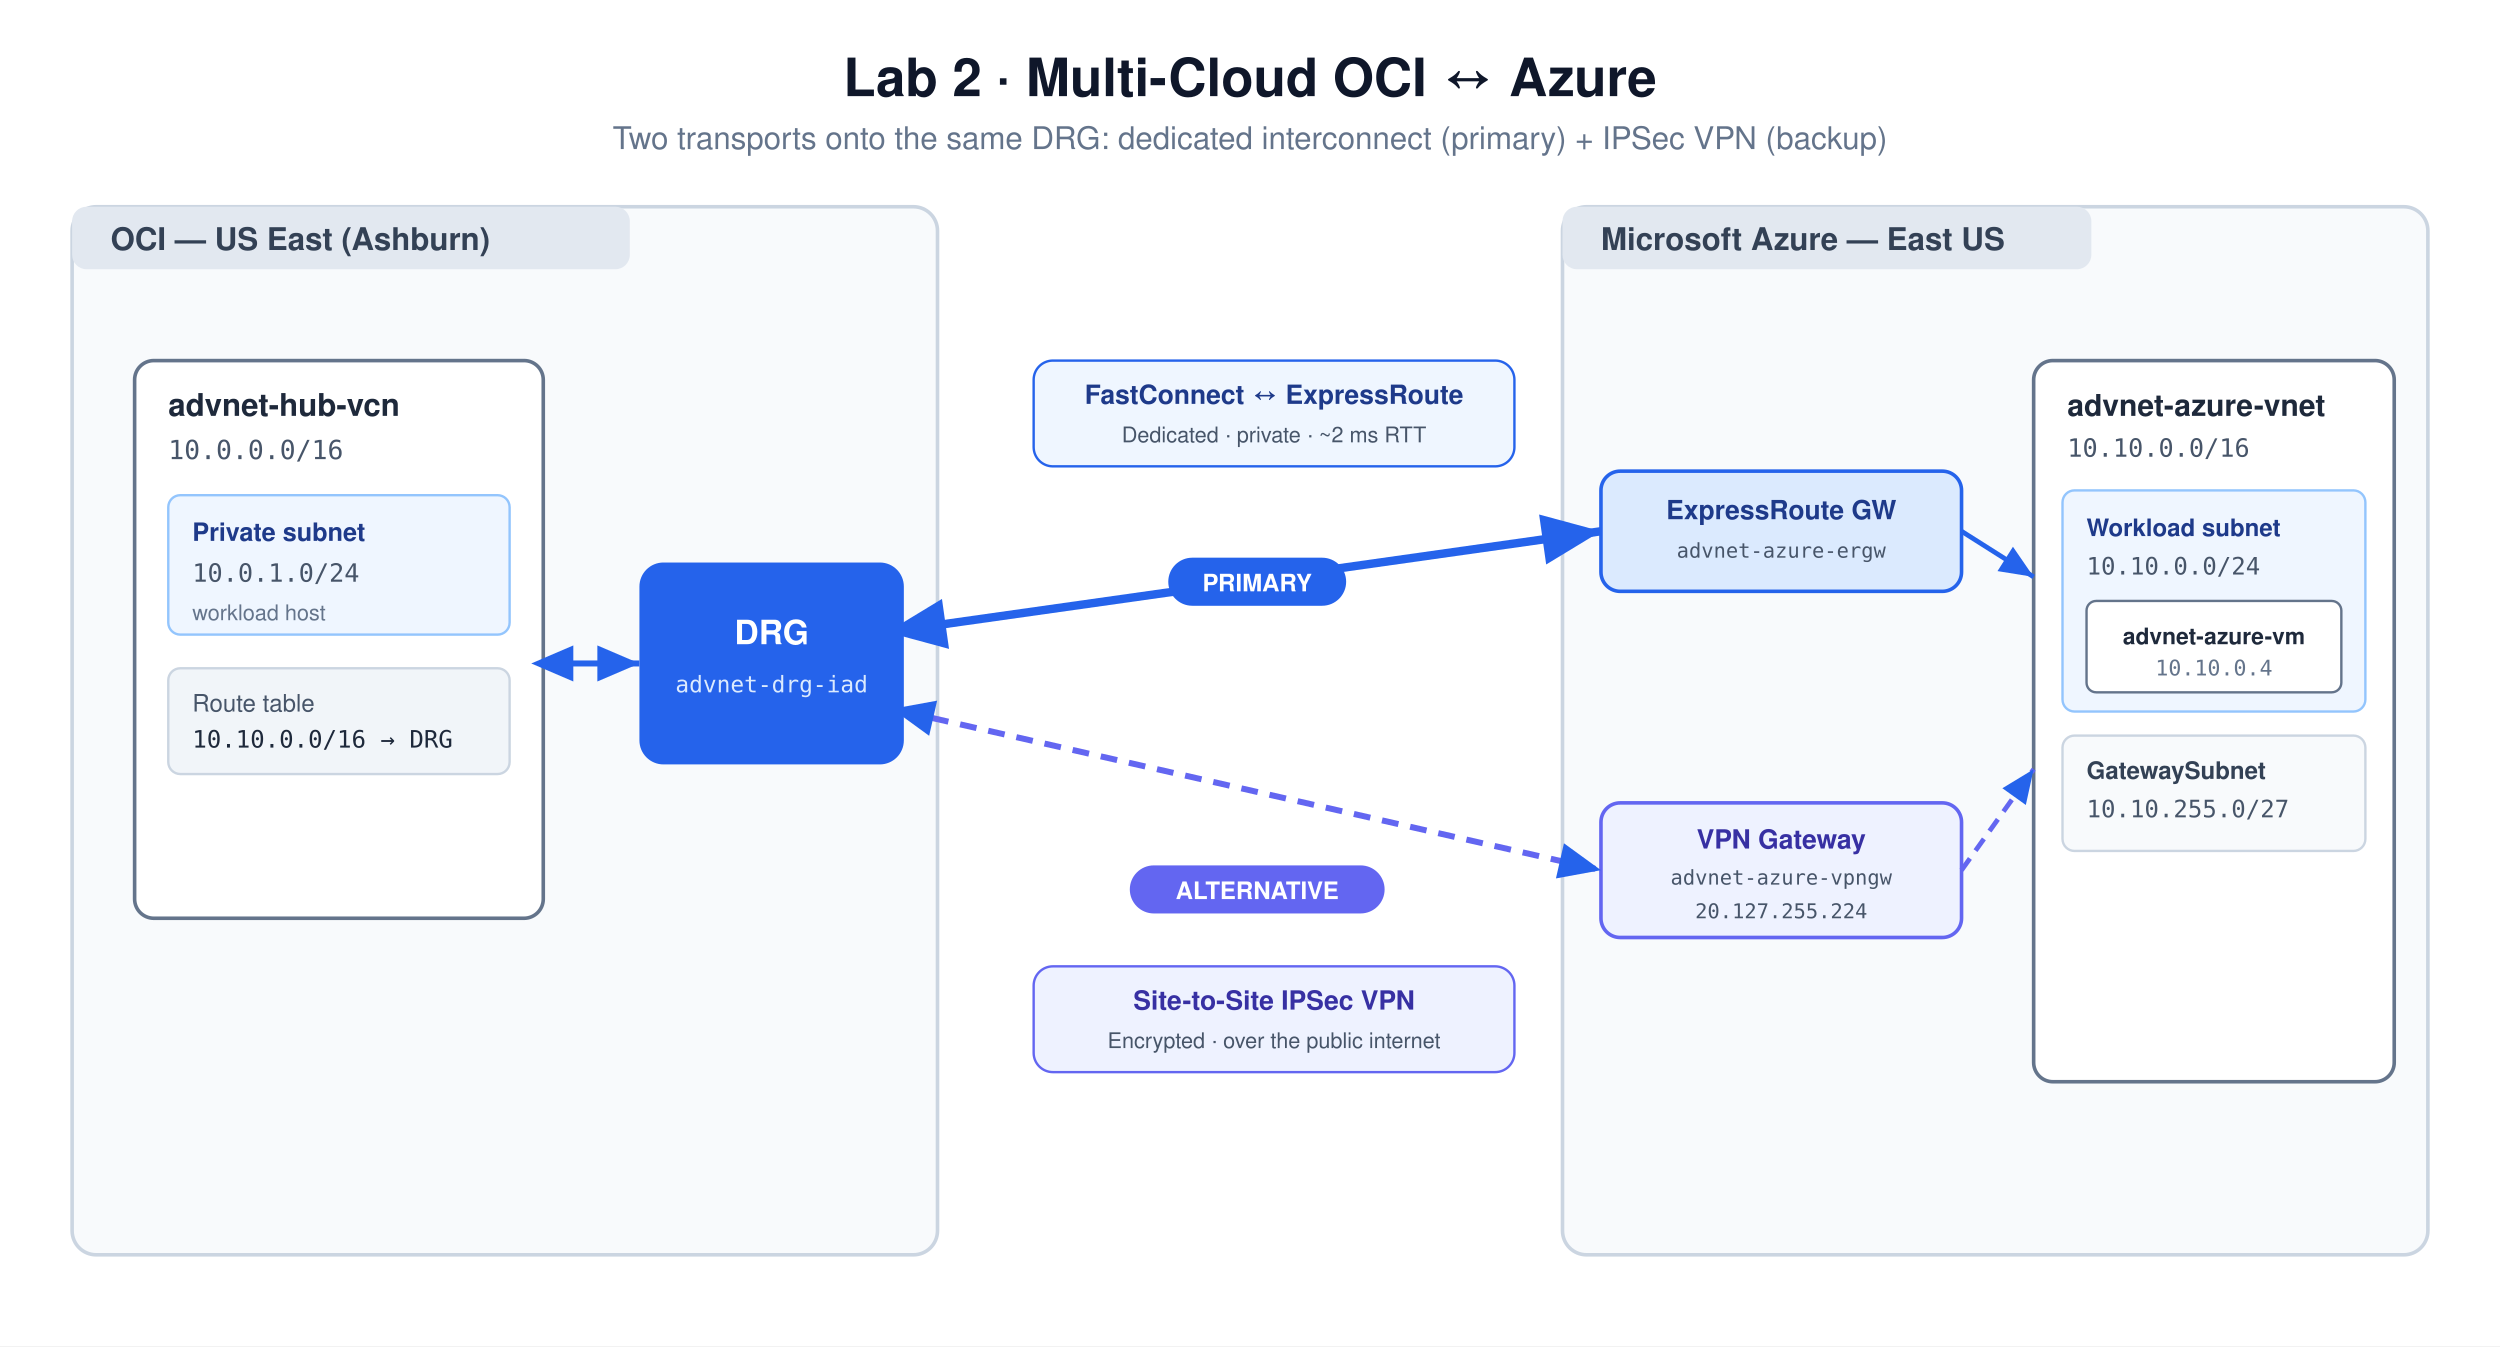
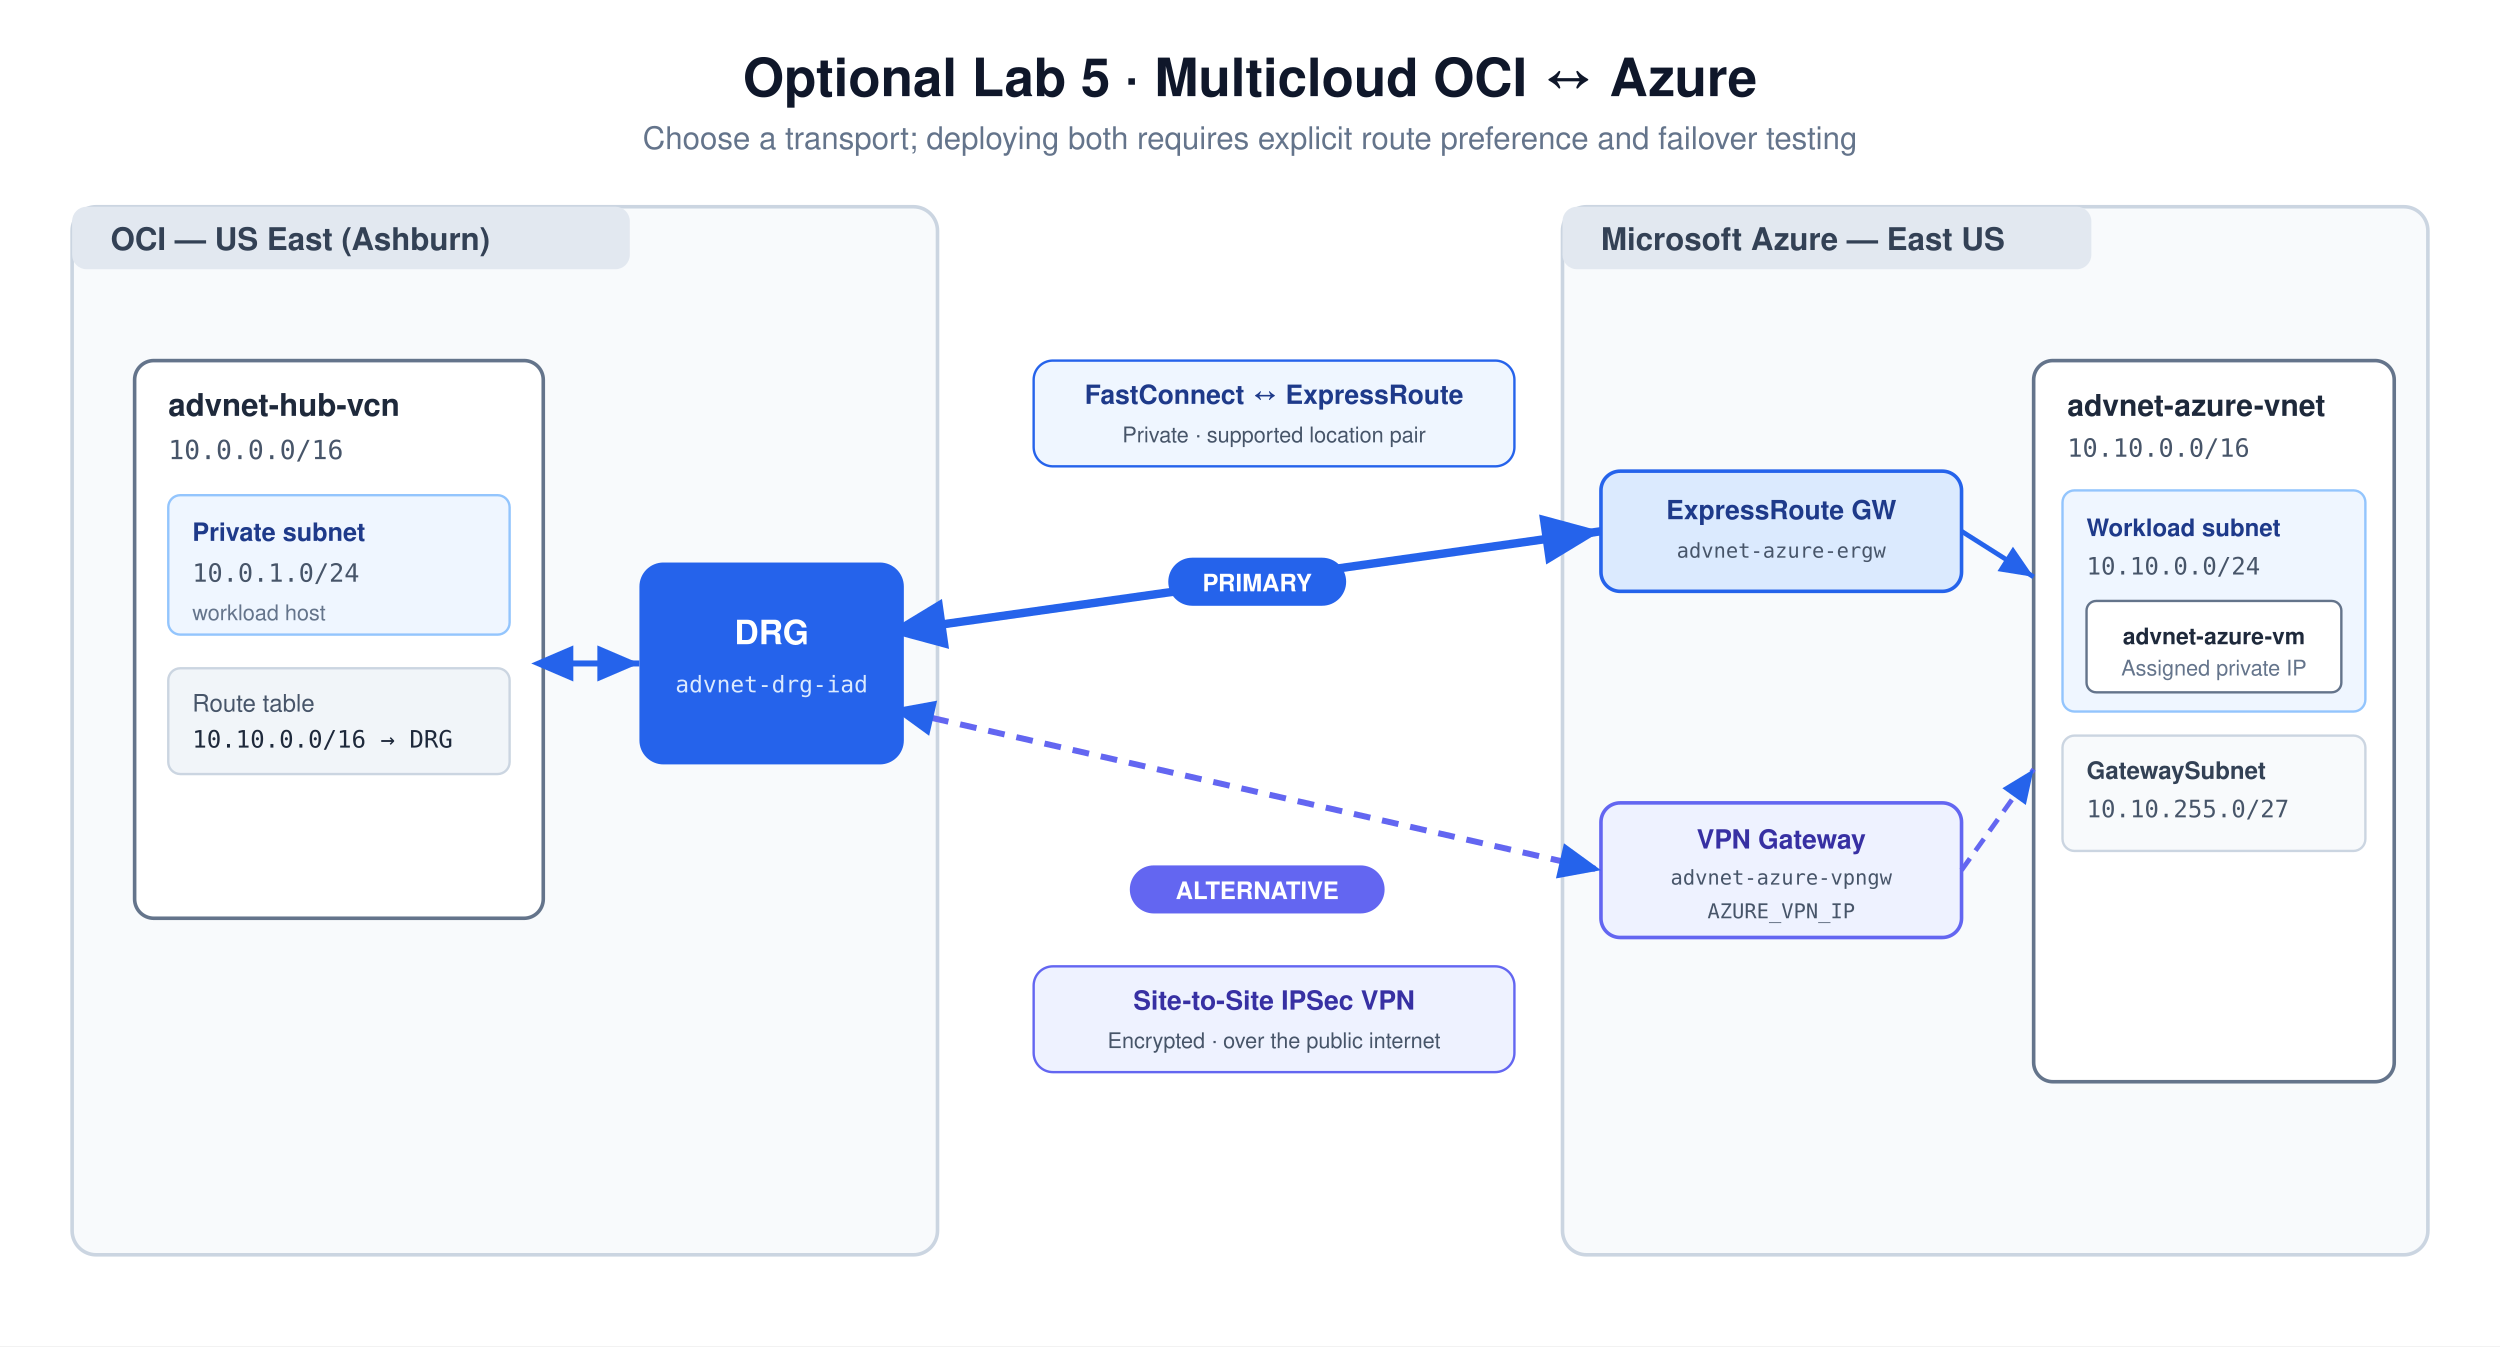
- <svg xmlns="http://www.w3.org/2000/svg" viewBox="0 0 1040 560" font-family="Segoe UI, Helvetica, Arial, sans-serif">
+ <svg xmlns="http://www.w3.org/2000/svg" width="1040" height="560" viewBox="0 0 1040 560" role="img" aria-labelledby="title desc" font-family="Segoe UI, Helvetica, Arial, sans-serif">
  <defs>
    <marker id="ar" markerWidth="9" markerHeight="9" refX="7" refY="3" orient="auto">
      <path d="M0,0 L7,3 L0,6 Z" fill="#2563eb" />
    </marker>
    <marker id="arS" markerWidth="9" markerHeight="9" refX="2" refY="3" orient="auto">
      <path d="M7,0 L0,3 L7,6 Z" fill="#2563eb" />
    </marker>
  </defs>
  <rect width="1040" height="560" fill="#ffffff" />
-   <text x="520" y="40" text-anchor="middle" font-size="22" font-weight="700" fill="#0f172a">Lab 2 · Multi-Cloud OCI ↔ Azure</text>
-   <text x="520" y="62" text-anchor="middle" font-size="13" fill="#64748b">Two transports onto the same DRG: dedicated interconnect (primary) + IPSec VPN (backup)</text>
+   <text x="520" y="40" text-anchor="middle" font-size="22" font-weight="700" fill="#0f172a">Optional Lab 5 · Multicloud OCI ↔ Azure</text>
+   <text x="520" y="62" text-anchor="middle" font-size="13" fill="#64748b">Choose a transport; deploying both requires explicit route preference and failover testing</text>
  <rect x="30" y="86" width="360" height="436" rx="10" fill="#f8fafc" stroke="#cbd5e1" stroke-width="1.5" />
  <rect x="30" y="86" width="232" height="26" rx="6" fill="#e2e8f0" />
  <text x="46" y="104" font-size="13" font-weight="600" fill="#334155">OCI — US East (Ashburn)</text>
  <rect x="56" y="150" width="170" height="232" rx="8" fill="#ffffff" stroke="#64748b" stroke-width="1.5" />
  <text x="70" y="173" font-size="13" font-weight="700" fill="#1e293b">advnet-hub-vcn</text>
  <text x="70" y="191" font-size="11" font-family="monospace" fill="#475569">10.0.0.0/16</text>
  <rect x="70" y="206" width="142" height="58" rx="5" fill="#eff6ff" stroke="#93c5fd" />
  <text x="80" y="225" font-size="10.5" font-weight="600" fill="#1e3a8a">Private subnet</text>
  <text x="80" y="242" font-size="10.5" font-family="monospace" fill="#475569">10.0.1.0/24</text>
  <text x="80" y="258" font-size="9" fill="#64748b">workload host</text>
  <rect x="70" y="278" width="142" height="44" rx="5" fill="#f1f5f9" stroke="#cbd5e1" />
  <text x="80" y="296" font-size="10" fill="#475569">Route table</text>
  <text x="80" y="311" font-size="10" font-family="monospace" fill="#1e293b">10.10.0.0/16 → DRG</text>
  <rect x="266" y="234" width="110" height="84" rx="10" fill="#2563eb" />
  <text x="321" y="268" text-anchor="middle" font-size="14" font-weight="700" fill="#ffffff">DRG</text>
  <text x="321" y="288" text-anchor="middle" font-size="9.5" font-family="monospace" fill="#dbeafe">advnet-drg-iad</text>
  <line x1="226" y1="276" x2="266" y2="276" stroke="#2563eb" stroke-width="2.5" marker-end="url(#ar)" marker-start="url(#arS)" />
  <rect x="650" y="86" width="360" height="436" rx="10" fill="#f8fafc" stroke="#cbd5e1" stroke-width="1.5" />
  <rect x="650" y="86" width="220" height="26" rx="6" fill="#e2e8f0" />
  <text x="666" y="104" font-size="13" font-weight="600" fill="#334155">Microsoft Azure — East US</text>
  <rect x="666" y="196" width="150" height="50" rx="8" fill="#dbeafe" stroke="#2563eb" stroke-width="1.5" />
  <text x="741" y="216" text-anchor="middle" font-size="11" font-weight="700" fill="#1e3a8a">ExpressRoute GW</text>
  <text x="741" y="232" text-anchor="middle" font-size="8.5" font-family="monospace" fill="#475569">advnet-azure-ergw</text>
  <rect x="666" y="334" width="150" height="56" rx="8" fill="#eef2ff" stroke="#6366f1" stroke-width="1.5" />
  <text x="741" y="353" text-anchor="middle" font-size="11" font-weight="700" fill="#3730a3">VPN Gateway</text>
  <text x="741" y="368" text-anchor="middle" font-size="8.5" font-family="monospace" fill="#475569">advnet-azure-vpngw</text>
-   <text x="741" y="382" text-anchor="middle" font-size="8.5" font-family="monospace" fill="#475569">20.127.255.224</text>
+   <text x="741" y="382" text-anchor="middle" font-size="8.5" font-family="monospace" fill="#475569">AZURE_VPN_IP</text>
  <rect x="846" y="150" width="150" height="300" rx="8" fill="#ffffff" stroke="#64748b" stroke-width="1.5" />
  <text x="860" y="173" font-size="12.5" font-weight="700" fill="#1e293b">advnet-azure-vnet</text>
  <text x="860" y="190" font-size="10.5" font-family="monospace" fill="#475569">10.10.0.0/16</text>
  <rect x="858" y="204" width="126" height="92" rx="5" fill="#eff6ff" stroke="#93c5fd" />
  <text x="868" y="223" font-size="10" font-weight="600" fill="#1e3a8a">Workload subnet</text>
  <text x="868" y="239" font-size="10" font-family="monospace" fill="#475569">10.10.0.0/24</text>
  <rect x="868" y="250" width="106" height="38" rx="4" fill="#ffffff" stroke="#64748b" />
  <text x="921" y="268" text-anchor="middle" font-size="9.5" font-weight="600" fill="#1e293b">advnet-azure-vm</text>
-   <text x="921" y="281" text-anchor="middle" font-size="9" font-family="monospace" fill="#64748b">10.10.0.4</text>
+   <text x="921" y="281" text-anchor="middle" font-size="9" fill="#64748b">Assigned private IP</text>
  <rect x="858" y="306" width="126" height="48" rx="5" fill="#f8fafc" stroke="#cbd5e1" />
  <text x="868" y="324" font-size="10" font-weight="600" fill="#334155">GatewaySubnet</text>
  <text x="868" y="340" font-size="10" font-family="monospace" fill="#475569">10.10.255.0/27</text>
  <line x1="816" y1="221" x2="846" y2="240" stroke="#2563eb" stroke-width="2" marker-end="url(#ar)" />
  <line x1="816" y1="362" x2="846" y2="320" stroke="#6366f1" stroke-width="2" marker-end="url(#ar)" stroke-dasharray="6 4" />
  <line x1="376" y1="262" x2="666" y2="221" stroke="#2563eb" stroke-width="3.5" marker-end="url(#ar)" marker-start="url(#arS)" />
  <rect x="430" y="150" width="200" height="44" rx="8" fill="#eff6ff" stroke="#2563eb" />
  <text x="530" y="168" text-anchor="middle" font-size="11" font-weight="700" fill="#1e3a8a">FastConnect ↔ ExpressRoute</text>
-   <text x="530" y="184" text-anchor="middle" font-size="9" fill="#475569">Dedicated · private · ~2 ms RTT</text>
+   <text x="530" y="184" text-anchor="middle" font-size="9" fill="#475569">Private · supported location pair</text>
  <rect x="486" y="232" width="74" height="20" rx="10" fill="#2563eb" />
  <text x="523" y="246" text-anchor="middle" font-size="10" font-weight="700" fill="#ffffff">PRIMARY</text>
  <line x1="376" y1="296" x2="666" y2="362" stroke="#6366f1" stroke-width="2.5" stroke-dasharray="7 5" marker-end="url(#ar)" marker-start="url(#arS)" />
  <rect x="430" y="402" width="200" height="44" rx="8" fill="#eef2ff" stroke="#6366f1" />
  <text x="530" y="420" text-anchor="middle" font-size="11" font-weight="700" fill="#3730a3">Site-to-Site IPSec VPN</text>
  <text x="530" y="436" text-anchor="middle" font-size="9" fill="#475569">Encrypted · over the public internet</text>
  <rect x="470" y="360" width="106" height="20" rx="10" fill="#6366f1" />
  <text x="523" y="374" text-anchor="middle" font-size="10" font-weight="700" fill="#ffffff">ALTERNATIVE</text>
</svg>
